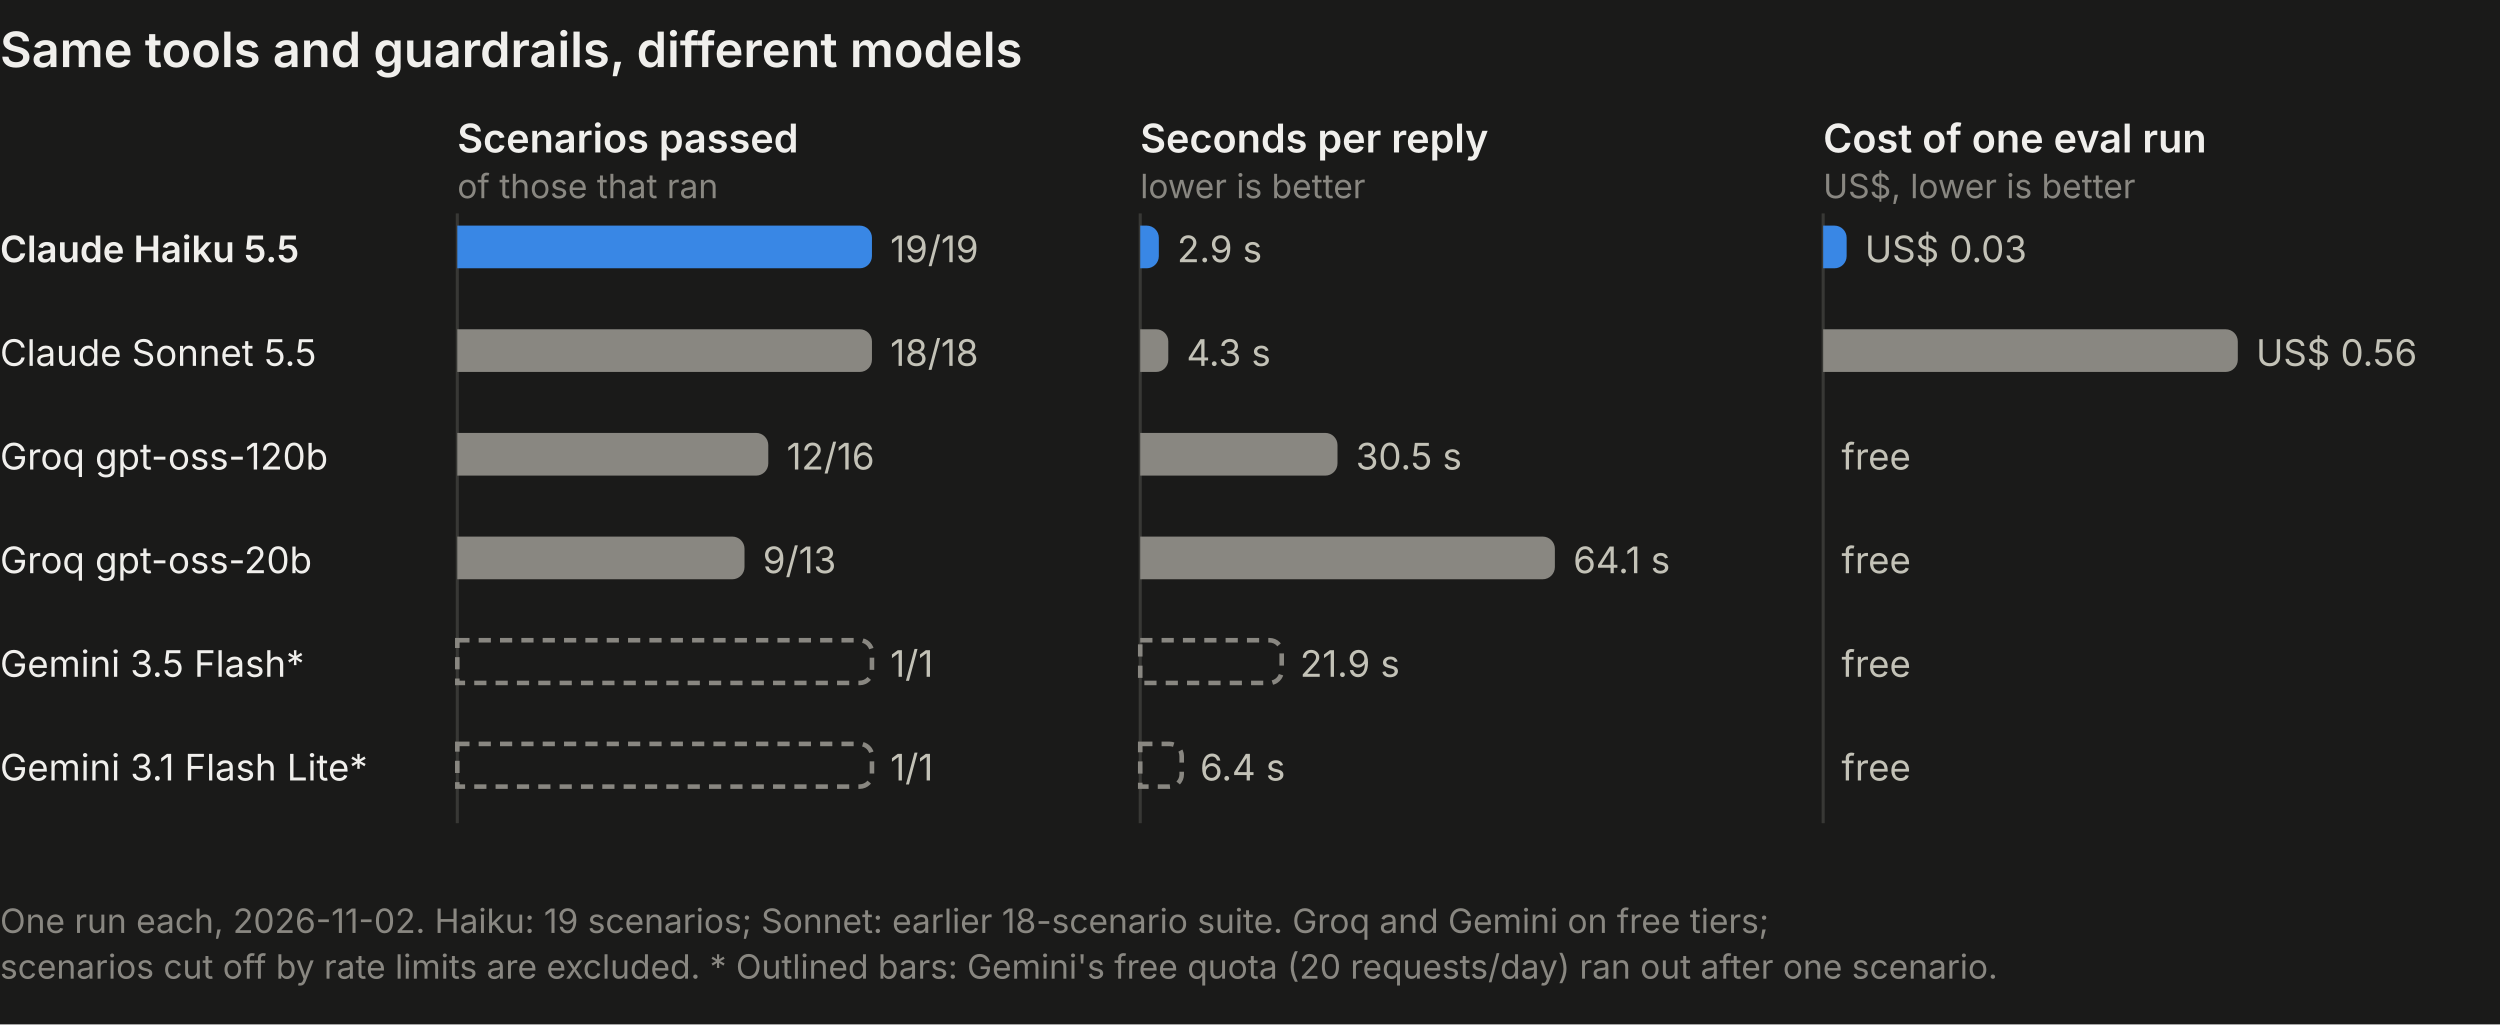
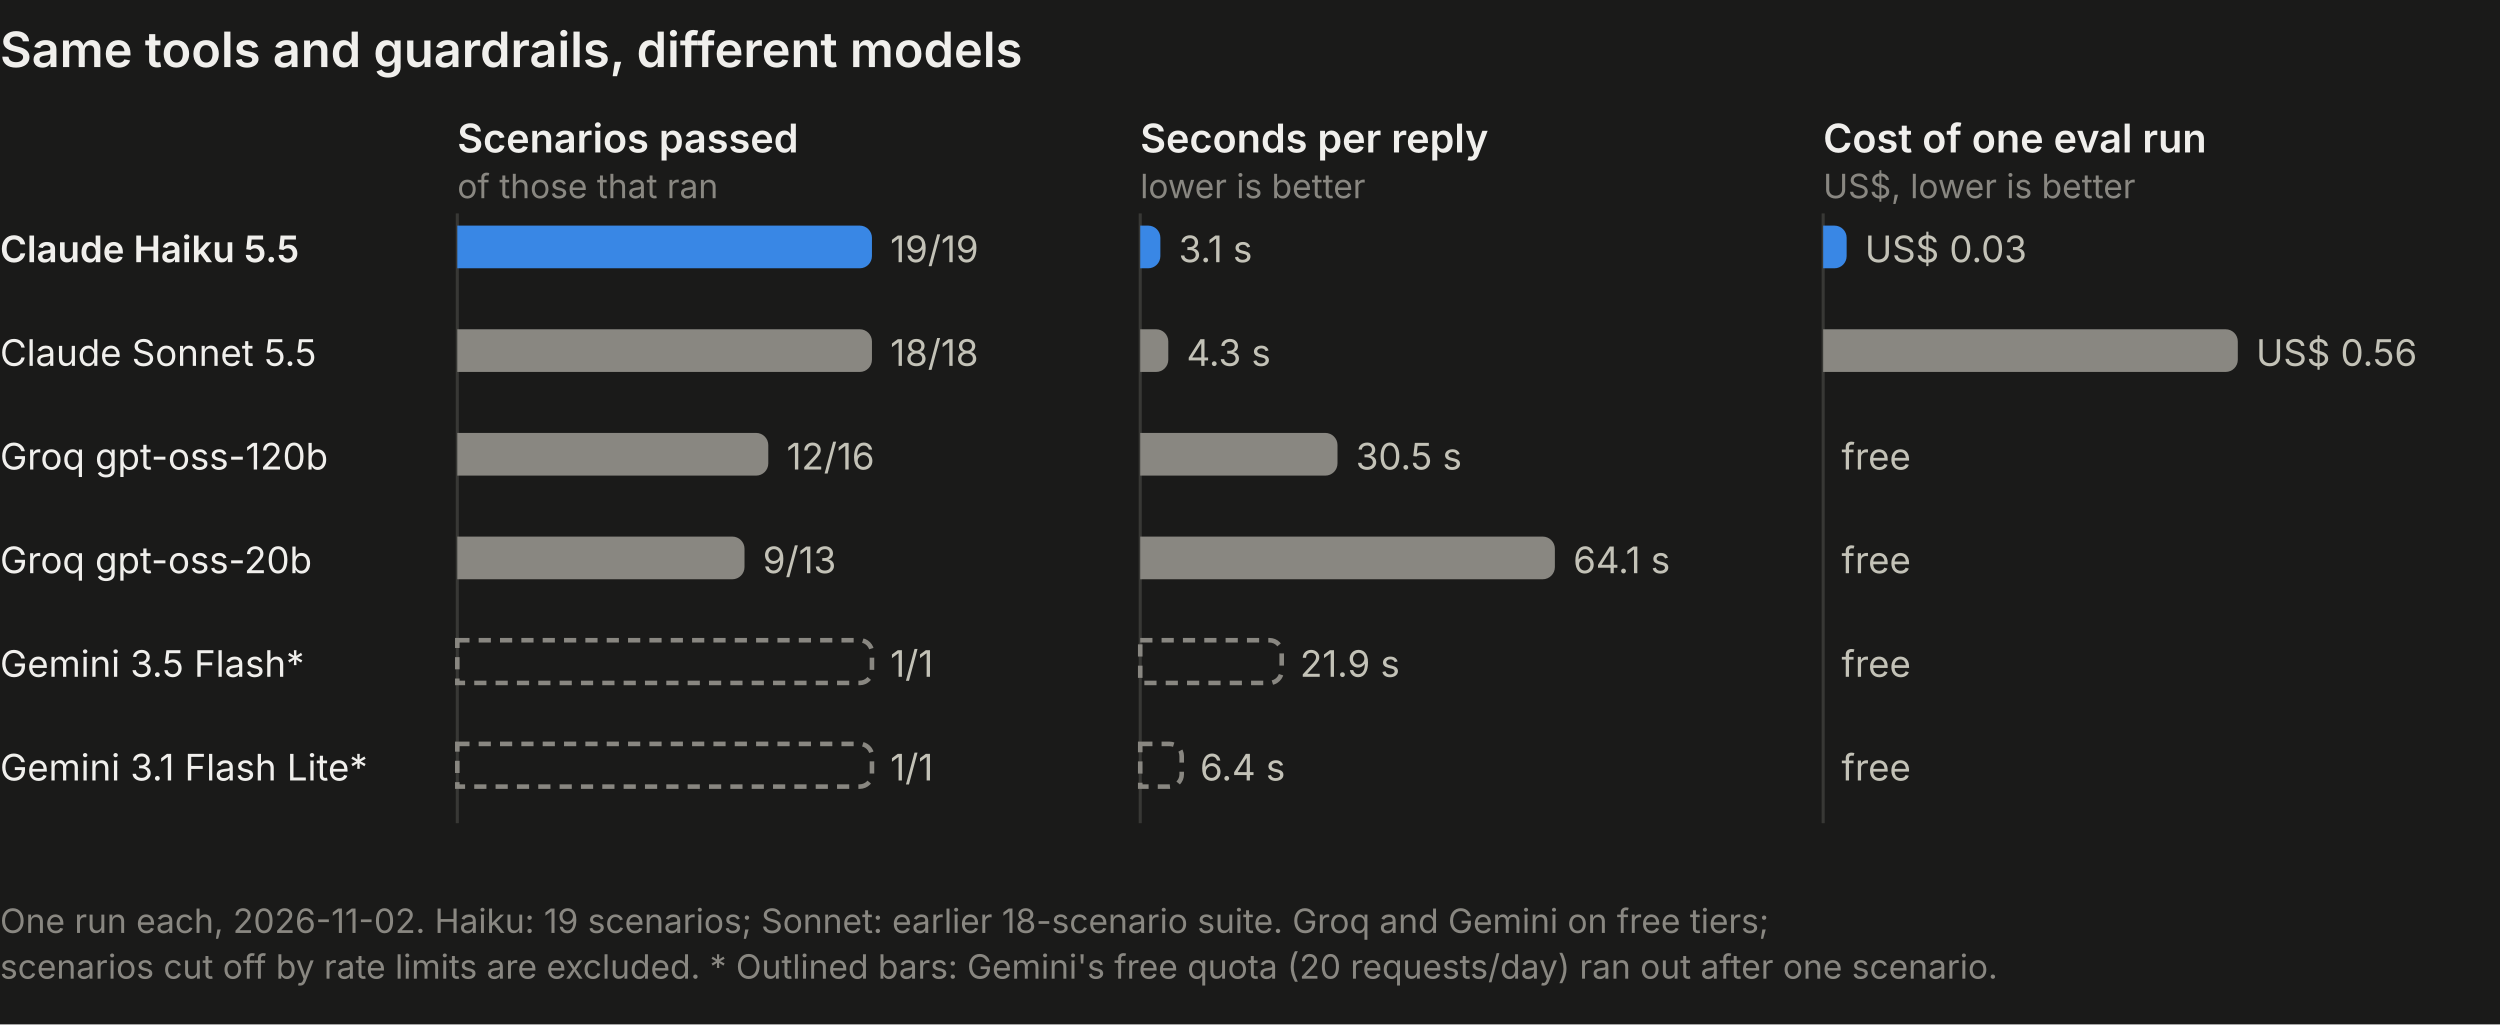
<svg xmlns="http://www.w3.org/2000/svg" width="820" height="336" viewBox="0 0 820 336" role="img" aria-labelledby="title desc">
  <rect width="820" height="336" fill="#1a1a19" />
  <text x="0" y="22" font-family="system-ui, -apple-system, Segoe UI, sans-serif" font-size="16" font-weight="600" fill="#f0efec">Same tools and guardrails, different models</text>
  <text x="150" y="50" font-family="system-ui, -apple-system, Segoe UI, sans-serif" font-size="13" font-weight="600" fill="#f0efec">Scenarios passed</text>
  <text x="150" y="65" font-family="system-ui, -apple-system, Segoe UI, sans-serif" font-size="11" fill="#898781">of those that ran</text>
  <line x1="150" y1="70" x2="150" y2="270" stroke="#383835" stroke-width="1" />
  <path d="M150.0,74.0 h132.0 a4.0,4.0 0 0 1 4.0,4.0 v6.0 a4.0,4.0 0 0 1 -4.0,4.0 h-132.0 z" fill="#3987e5" />
  <text x="292.0" y="86" font-family="system-ui, -apple-system, Segoe UI, sans-serif" font-size="12" fill="#c3c2b7">19/19</text>
  <path d="M150.0,108.0 h132.0 a4.0,4.0 0 0 1 4.0,4.0 v6.0 a4.0,4.0 0 0 1 -4.0,4.0 h-132.0 z" fill="#898781" />
  <text x="292.0" y="120" font-family="system-ui, -apple-system, Segoe UI, sans-serif" font-size="12" fill="#c3c2b7">18/18</text>
  <path d="M150.0,142.0 h98.0 a4.0,4.0 0 0 1 4.0,4.0 v6.0 a4.0,4.0 0 0 1 -4.0,4.0 h-98.0 z" fill="#898781" />
  <text x="258.0" y="154" font-family="system-ui, -apple-system, Segoe UI, sans-serif" font-size="12" fill="#c3c2b7">12/16</text>
  <path d="M150.0,176.0 h90.2 a4.0,4.0 0 0 1 4.0,4.0 v6.0 a4.0,4.0 0 0 1 -4.0,4.0 h-90.2 z" fill="#898781" />
  <text x="250.2" y="188" font-family="system-ui, -apple-system, Segoe UI, sans-serif" font-size="12" fill="#c3c2b7">9/13</text>
  <path d="M150.0,210.0 h132.0 a4.0,4.0 0 0 1 4.0,4.0 v6.0 a4.0,4.0 0 0 1 -4.0,4.0 h-132.0 z" fill="none" stroke="#898781" stroke-width="1.5" stroke-dasharray="4 3" />
  <text x="292.0" y="222" font-family="system-ui, -apple-system, Segoe UI, sans-serif" font-size="12" fill="#c3c2b7">1/1</text>
  <path d="M150.0,244.0 h132.0 a4.0,4.0 0 0 1 4.0,4.0 v6.0 a4.0,4.0 0 0 1 -4.0,4.0 h-132.0 z" fill="none" stroke="#898781" stroke-width="1.5" stroke-dasharray="4 3" />
  <text x="292.0" y="256" font-family="system-ui, -apple-system, Segoe UI, sans-serif" font-size="12" fill="#c3c2b7">1/1</text>
  <text x="374" y="50" font-family="system-ui, -apple-system, Segoe UI, sans-serif" font-size="13" font-weight="600" fill="#f0efec">Seconds per reply</text>
  <text x="374" y="65" font-family="system-ui, -apple-system, Segoe UI, sans-serif" font-size="11" fill="#898781">lower is better</text>
  <line x1="374" y1="70" x2="374" y2="270" stroke="#383835" stroke-width="1" />
-   <path d="M374.0,74.0 h2.1 a4.0,4.0 0 0 1 4.0,4.0 v6.0 a4.0,4.0 0 0 1 -4.0,4.0 h-2.1 z" fill="#3987e5" />
-   <text x="386.1" y="86" font-family="system-ui, -apple-system, Segoe UI, sans-serif" font-size="12" fill="#c3c2b7">2.9 s</text>
+   <path d="M374.0,74.0 h2.6 a4.0,4.0 0 0 1 4.0,4.0 v6.0 a4.0,4.0 0 0 1 -4.0,4.0 h-2.6 z" fill="#3987e5" />
+   <text x="386.6" y="86" font-family="system-ui, -apple-system, Segoe UI, sans-serif" font-size="12" fill="#c3c2b7">3.1 s</text>
  <path d="M374.0,108.0 h5.2 a4.0,4.0 0 0 1 4.0,4.0 v6.0 a4.0,4.0 0 0 1 -4.0,4.0 h-5.2 z" fill="#898781" />
  <text x="389.2" y="120" font-family="system-ui, -apple-system, Segoe UI, sans-serif" font-size="12" fill="#c3c2b7">4.3 s</text>
  <path d="M374.0,142.0 h60.7 a4.0,4.0 0 0 1 4.0,4.0 v6.0 a4.0,4.0 0 0 1 -4.0,4.0 h-60.7 z" fill="#898781" />
  <text x="444.7" y="154" font-family="system-ui, -apple-system, Segoe UI, sans-serif" font-size="12" fill="#c3c2b7">30.5 s</text>
  <path d="M374.0,176.0 h132.0 a4.0,4.0 0 0 1 4.0,4.0 v6.0 a4.0,4.0 0 0 1 -4.0,4.0 h-132.0 z" fill="#898781" />
  <text x="516.0" y="188" font-family="system-ui, -apple-system, Segoe UI, sans-serif" font-size="12" fill="#c3c2b7">64.1 s</text>
  <path d="M374.0,210.0 h42.4 a4.0,4.0 0 0 1 4.0,4.0 v6.0 a4.0,4.0 0 0 1 -4.0,4.0 h-42.4 z" fill="none" stroke="#898781" stroke-width="1.5" stroke-dasharray="4 3" />
  <text x="426.4" y="222" font-family="system-ui, -apple-system, Segoe UI, sans-serif" font-size="12" fill="#c3c2b7">21.9 s</text>
  <path d="M374.0,244.0 h9.6 a4.0,4.0 0 0 1 4.0,4.0 v6.0 a4.0,4.0 0 0 1 -4.0,4.0 h-9.6 z" fill="none" stroke="#898781" stroke-width="1.5" stroke-dasharray="4 3" />
  <text x="393.6" y="256" font-family="system-ui, -apple-system, Segoe UI, sans-serif" font-size="12" fill="#c3c2b7">6.4 s</text>
  <text x="598" y="50" font-family="system-ui, -apple-system, Segoe UI, sans-serif" font-size="13" font-weight="600" fill="#f0efec">Cost of one eval run</text>
  <text x="598" y="65" font-family="system-ui, -apple-system, Segoe UI, sans-serif" font-size="11" fill="#898781">US$, lower is better</text>
  <line x1="598" y1="70" x2="598" y2="270" stroke="#383835" stroke-width="1" />
  <path d="M598.0,74.0 h3.7 a4.0,4.0 0 0 1 4.0,4.0 v6.0 a4.0,4.0 0 0 1 -4.0,4.0 h-3.7 z" fill="#3987e5" />
  <text x="611.7" y="86" font-family="system-ui, -apple-system, Segoe UI, sans-serif" font-size="12" fill="#c3c2b7">US$ 0.03</text>
  <path d="M598.0,108.0 h132.0 a4.0,4.0 0 0 1 4.0,4.0 v6.0 a4.0,4.0 0 0 1 -4.0,4.0 h-132.0 z" fill="#898781" />
  <text x="740.0" y="120" font-family="system-ui, -apple-system, Segoe UI, sans-serif" font-size="12" fill="#c3c2b7">US$ 0.56</text>
  <text x="604.0" y="154" font-family="system-ui, -apple-system, Segoe UI, sans-serif" font-size="12" fill="#c3c2b7">free</text>
  <text x="604.0" y="188" font-family="system-ui, -apple-system, Segoe UI, sans-serif" font-size="12" fill="#c3c2b7">free</text>
  <text x="604.0" y="222" font-family="system-ui, -apple-system, Segoe UI, sans-serif" font-size="12" fill="#c3c2b7">free</text>
  <text x="604.0" y="256" font-family="system-ui, -apple-system, Segoe UI, sans-serif" font-size="12" fill="#c3c2b7">free</text>
  <text x="0" y="86" font-family="system-ui, -apple-system, Segoe UI, sans-serif" font-size="12" font-weight="600" fill="#f0efec">Claude Haiku 5.5</text>
  <text x="0" y="120" font-family="system-ui, -apple-system, Segoe UI, sans-serif" font-size="12" font-weight="400" fill="#f0efec">Claude Sonnet 5.5</text>
  <text x="0" y="154" font-family="system-ui, -apple-system, Segoe UI, sans-serif" font-size="12" font-weight="400" fill="#f0efec">Groq gpt-oss-120b</text>
  <text x="0" y="188" font-family="system-ui, -apple-system, Segoe UI, sans-serif" font-size="12" font-weight="400" fill="#f0efec">Groq gpt-oss-20b</text>
  <text x="0" y="222" font-family="system-ui, -apple-system, Segoe UI, sans-serif" font-size="12" font-weight="400" fill="#f0efec">Gemini 3.5 Flash*</text>
  <text x="0" y="256" font-family="system-ui, -apple-system, Segoe UI, sans-serif" font-size="12" font-weight="400" fill="#f0efec">Gemini 3.1 Flash Lite*</text>
  <text x="0" y="306" font-family="system-ui, -apple-system, Segoe UI, sans-serif" font-size="11" fill="#898781">One run each, 2026-11-02. Haiku: 19 scenarios; Sonnet: earlier 18-scenario suite. Groq and Gemini on free tiers;</text>
  <text x="0" y="321" font-family="system-ui, -apple-system, Segoe UI, sans-serif" font-size="11" fill="#898781">scenarios cut off by rate limits are excluded. * Outlined bars: Gemini's free quota (20 requests/day) ran out after one scenario.</text>
</svg>
